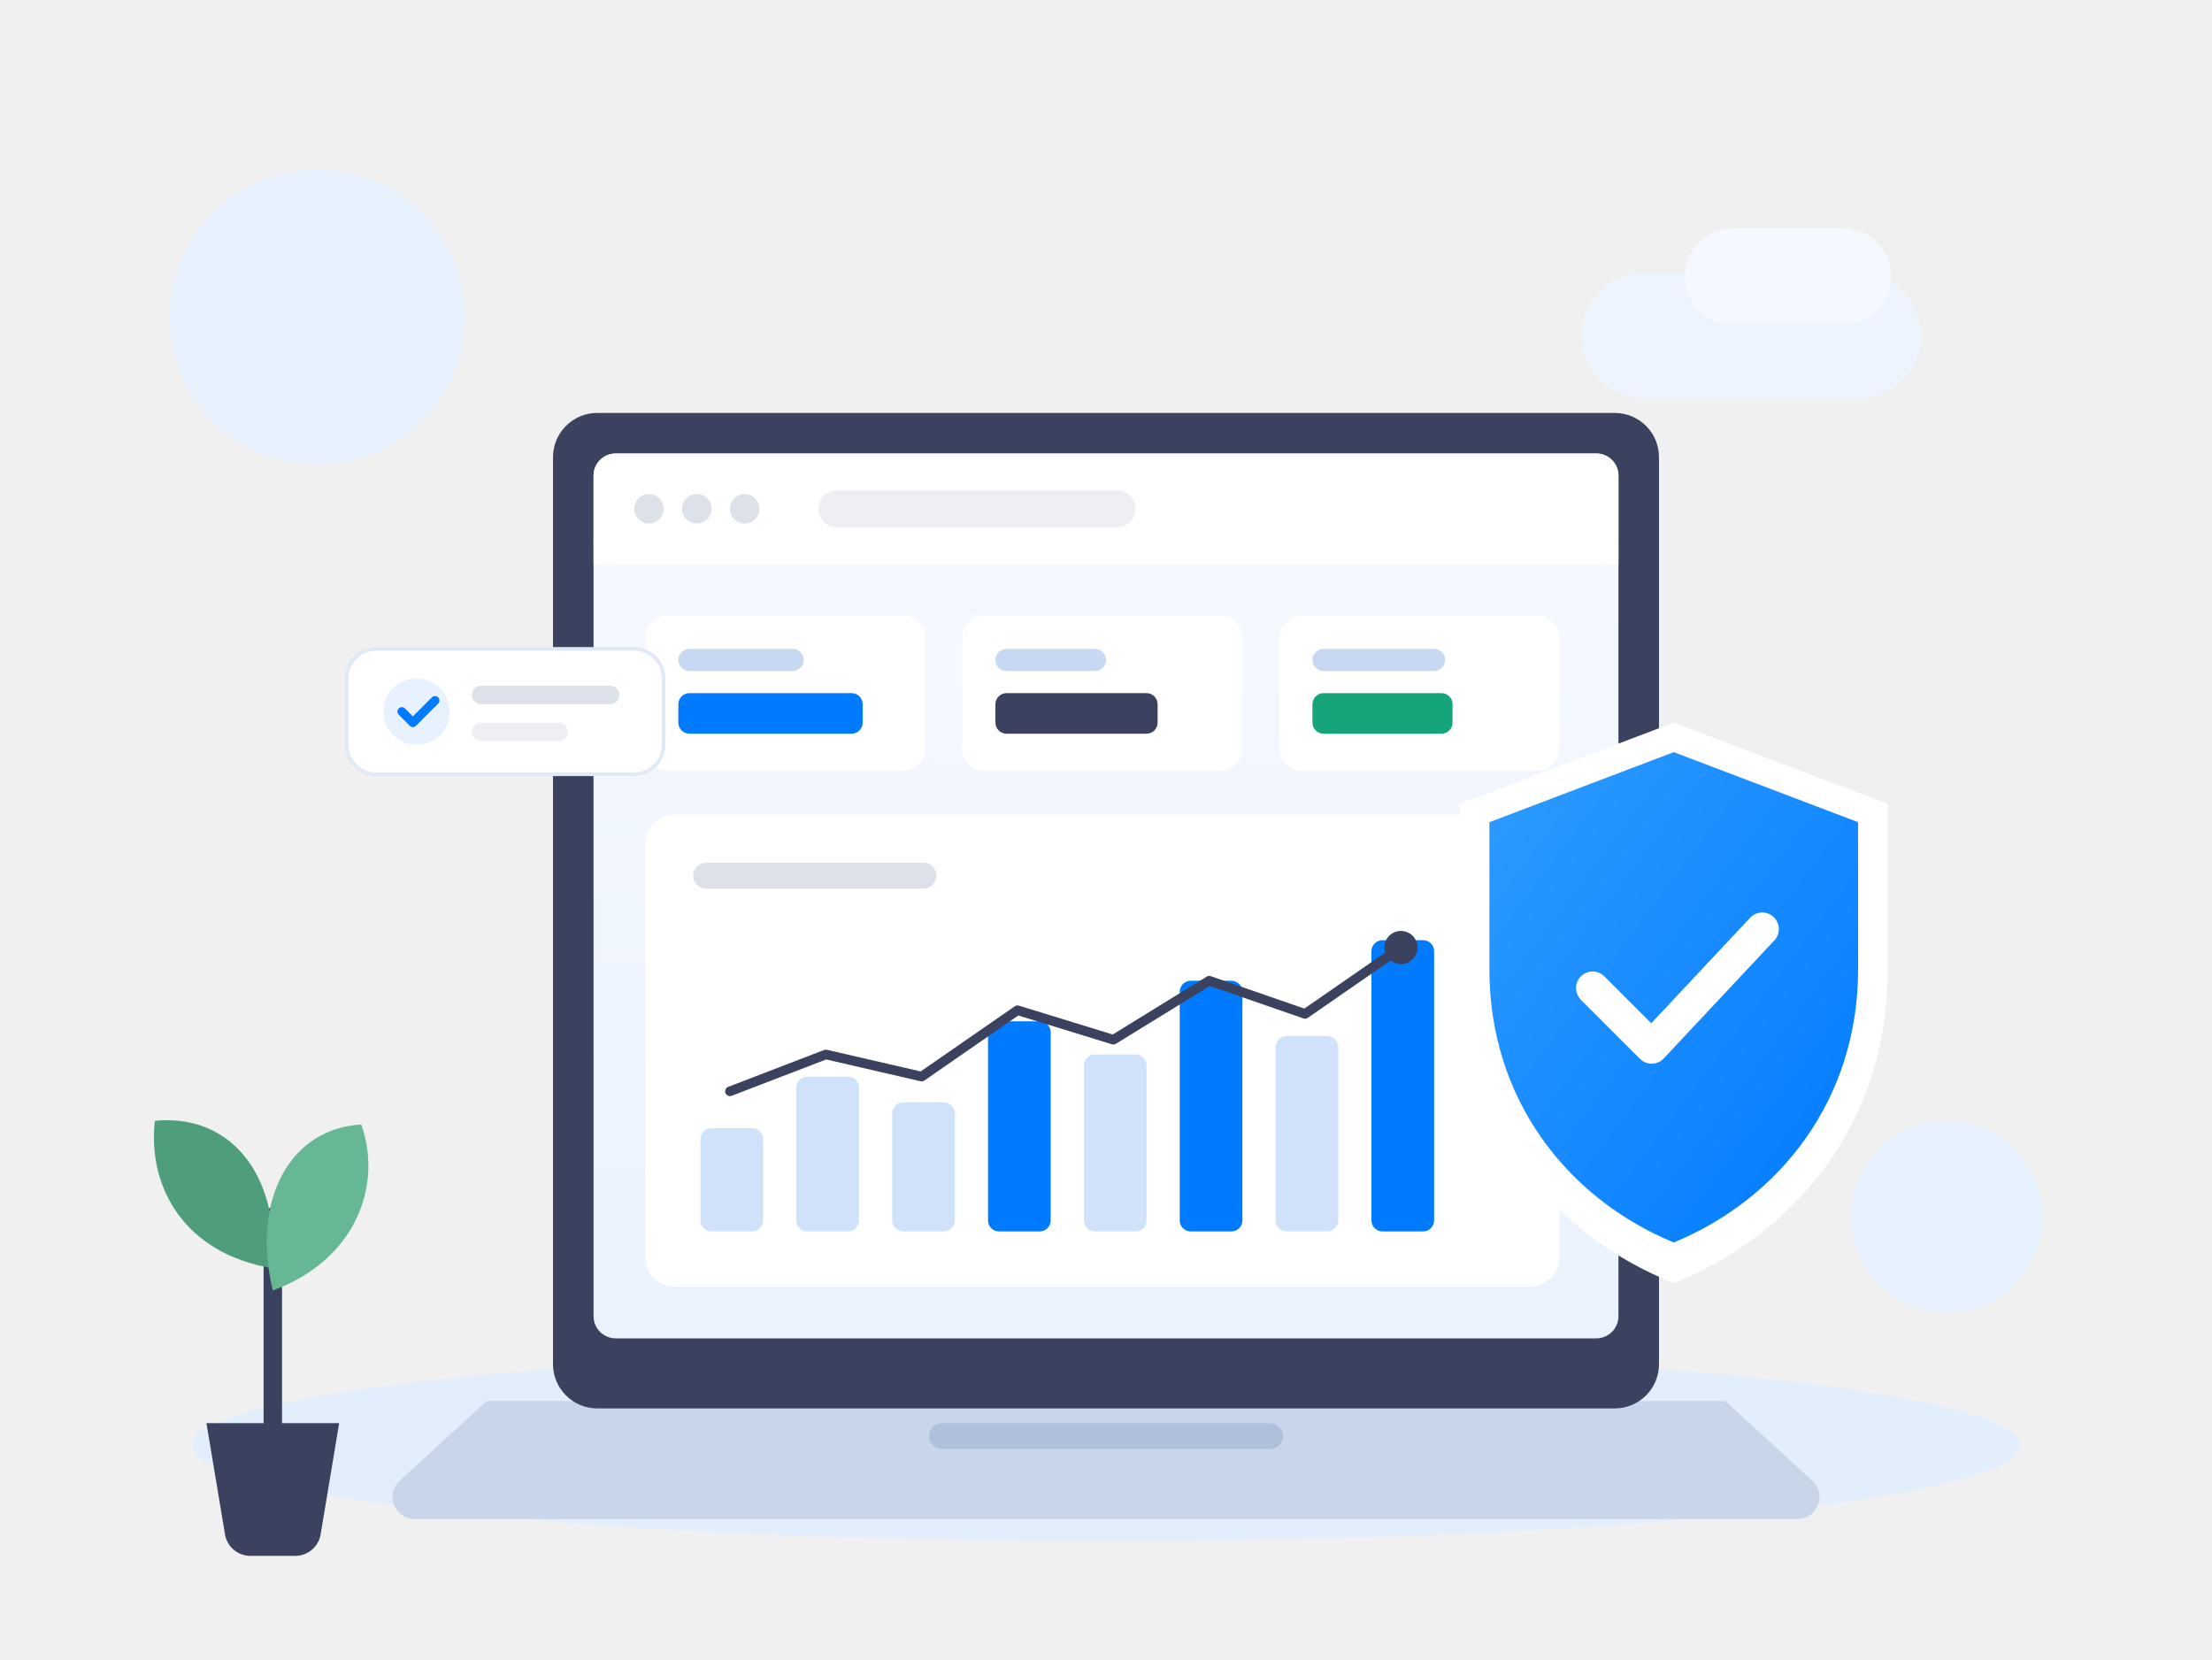
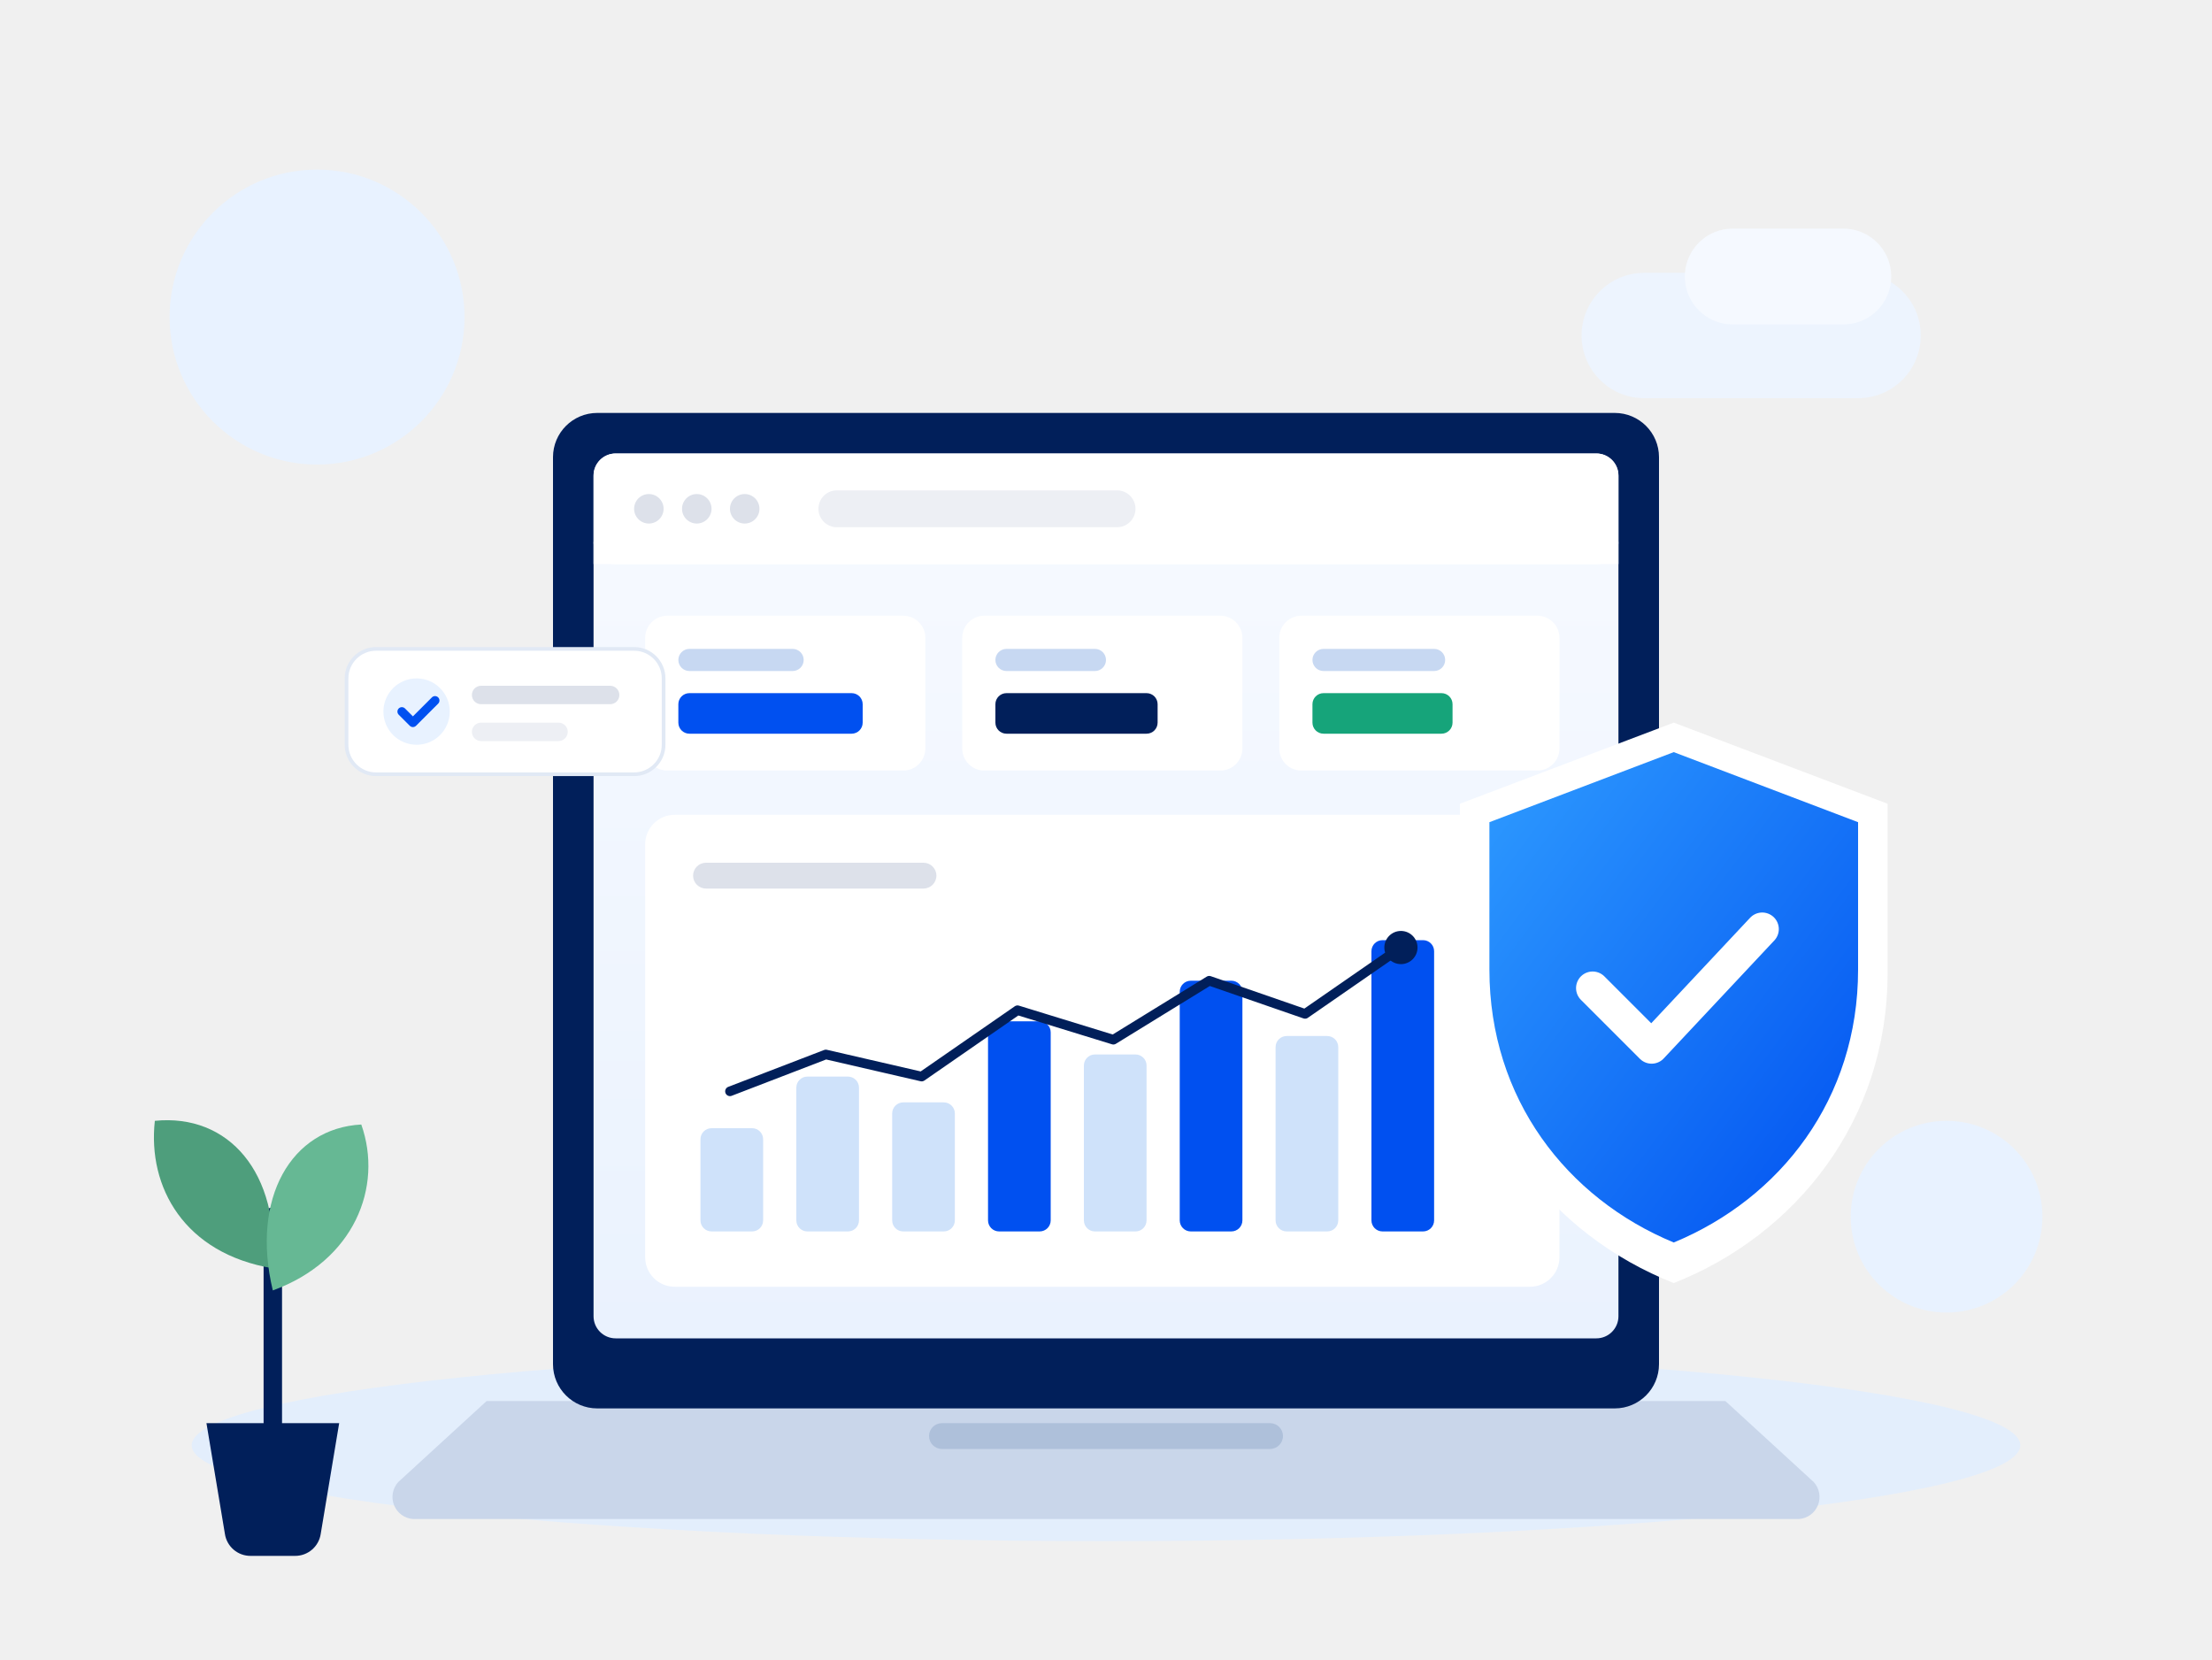
<svg xmlns="http://www.w3.org/2000/svg" viewBox="0 0 600 450" role="img" aria-label="Laptop showing a monitoring dashboard beside a security shield">
  <defs>
    <linearGradient id="scr" x1="0" y1="0" x2="0" y2="1">
      <stop offset="0" stop-color="#F7FAFF" />
      <stop offset="1" stop-color="#EAF2FE" />
    </linearGradient>
    <linearGradient id="shd" x1="0" y1="0" x2="1" y2="1">
      <stop offset="0" stop-color="#2E9BFF" />
-       <stop offset="1" stop-color="#007AFF" />
+       <stop offset="1" stop-color="#0050F0" />
    </linearGradient>
  </defs>
  <ellipse cx="300" cy="392" rx="248" ry="26" fill="#E3EEFC" />
  <circle cx="86" cy="86" r="40" fill="#E8F2FF" />
  <circle cx="528" cy="330" r="26" fill="#E8F2FF" />
  <path d="M446 74h58a17 17 0 0 1 0 34h-58a17 17 0 0 1 0-34z" fill="#EDF4FE" />
  <path d="M470 62h30a13 13 0 0 1 0 26h-30a13 13 0 0 1 0-26z" fill="#F5F9FF" />
-   <path d="M74 386V330" stroke="#3B425F" stroke-width="5" stroke-linecap="round" />
+   <path d="M74 386V330" stroke="#011F5A" stroke-width="5" stroke-linecap="round" />
  <path d="M74 344c-24-4-34-22-32-40 20-2 34 14 32 40z" fill="#4E9E7C" />
  <path d="M74 350c22-8 30-28 24-45-19 1-30 20-24 45z" fill="#66B894" />
-   <path d="M56 386h36l-5 30a7 7 0 0 1-7 6H68a7 7 0 0 1-7-6z" fill="#3B425F" />
+   <path d="M56 386h36l-5 30a7 7 0 0 1-7 6H68a7 7 0 0 1-7-6z" fill="#011F5A" />
  <path d="M132 380h336l24 22a6 6 0 0 1-4 10H112a6 6 0 0 1-4-10z" fill="#C9D6EA" />
  <rect x="252" y="386" width="96" height="7" rx="3.5" fill="#AEC0DA" />
-   <rect x="150" y="112" width="300" height="270" rx="12" fill="#3B425F" />
+   <rect x="150" y="112" width="300" height="270" rx="12" fill="#011F5A" />
  <rect x="161" y="123" width="278" height="240" rx="6" fill="url(#scr)" />
  <rect x="161" y="123" width="278" height="30" rx="6" fill="#fff" />
  <rect x="161" y="147" width="278" height="6" fill="#fff" />
  <circle cx="176" cy="138" r="4" fill="#DDE1EA" />
  <circle cx="189" cy="138" r="4" fill="#DDE1EA" />
  <circle cx="202" cy="138" r="4" fill="#DDE1EA" />
  <rect x="222" y="133" width="86" height="10" rx="5" fill="#EDEFF4" />
  <rect x="175" y="167" width="76" height="42" rx="6" fill="#fff" />
  <rect x="184" y="176" width="34" height="6" rx="3" fill="#C7D8F2" />
-   <rect x="184" y="188" width="50" height="11" rx="3" fill="#007AFF" />
+   <rect x="184" y="188" width="50" height="11" rx="3" fill="#0050F0" />
  <rect x="261" y="167" width="76" height="42" rx="6" fill="#fff" />
  <rect x="270" y="176" width="30" height="6" rx="3" fill="#C7D8F2" />
-   <rect x="270" y="188" width="44" height="11" rx="3" fill="#3B425F" />
+   <rect x="270" y="188" width="44" height="11" rx="3" fill="#011F5A" />
  <rect x="347" y="167" width="76" height="42" rx="6" fill="#fff" />
  <rect x="356" y="176" width="36" height="6" rx="3" fill="#C7D8F2" />
  <rect x="356" y="188" width="38" height="11" rx="3" fill="#16A47A" />
  <rect x="175" y="221" width="248" height="128" rx="8" fill="#fff" />
  <rect x="188" y="234" width="66" height="7" rx="3.5" fill="#DDE1EA" />
  <rect x="190" y="306" width="17" height="28" rx="3" fill="#CFE2FA" />
  <rect x="216" y="292" width="17" height="42" rx="3" fill="#CFE2FA" />
  <rect x="242" y="299" width="17" height="35" rx="3" fill="#CFE2FA" />
-   <rect x="268" y="277" width="17" height="57" rx="3" fill="#007AFF" />
+   <rect x="268" y="277" width="17" height="57" rx="3" fill="#0050F0" />
  <rect x="294" y="286" width="17" height="48" rx="3" fill="#CFE2FA" />
-   <rect x="320" y="266" width="17" height="68" rx="3" fill="#007AFF" />
+   <rect x="320" y="266" width="17" height="68" rx="3" fill="#0050F0" />
  <rect x="346" y="281" width="17" height="53" rx="3" fill="#CFE2FA" />
-   <rect x="372" y="255" width="17" height="79" rx="3" fill="#007AFF" />
-   <path d="M198 296l26-10 26 6 26-18 26 8 26-16 26 9 26-18" fill="none" stroke="#3B425F" stroke-width="2.6" stroke-linecap="round" stroke-linejoin="round" />
-   <circle cx="380" cy="257" r="4.5" fill="#3B425F" />
+   <rect x="372" y="255" width="17" height="79" rx="3" fill="#0050F0" />
+   <path d="M198 296l26-10 26 6 26-18 26 8 26-16 26 9 26-18" fill="none" stroke="#011F5A" stroke-width="2.6" stroke-linecap="round" stroke-linejoin="round" />
+   <circle cx="380" cy="257" r="4.5" fill="#011F5A" />
  <g transform="translate(392 196)">
    <path d="M62 0l58 22v46c0 40-25 71-58 84-33-13-58-44-58-84V22z" fill="#fff" />
    <path d="M62 8l50 19v40c0 35-21 62-50 74-29-12-50-39-50-74V27z" fill="url(#shd)" />
    <path d="M40 72l16 16 30-32" fill="none" stroke="#fff" stroke-width="9" stroke-linecap="round" stroke-linejoin="round" />
  </g>
  <g transform="translate(94 176)">
    <rect x="0" y="0" width="86" height="34" rx="8" fill="#fff" stroke="#E1E9F5" />
    <circle cx="19" cy="17" r="9" fill="#E8F2FF" />
-     <path d="M15 17l3 3 6-6" fill="none" stroke="#007AFF" stroke-width="2.4" stroke-linecap="round" stroke-linejoin="round" />
+     <path d="M15 17l3 3 6-6" fill="none" stroke="#0050F0" stroke-width="2.4" stroke-linecap="round" stroke-linejoin="round" />
    <rect x="34" y="10" width="40" height="5" rx="2.5" fill="#DDE1EA" />
    <rect x="34" y="20" width="26" height="5" rx="2.5" fill="#EDEFF4" />
  </g>
</svg>
